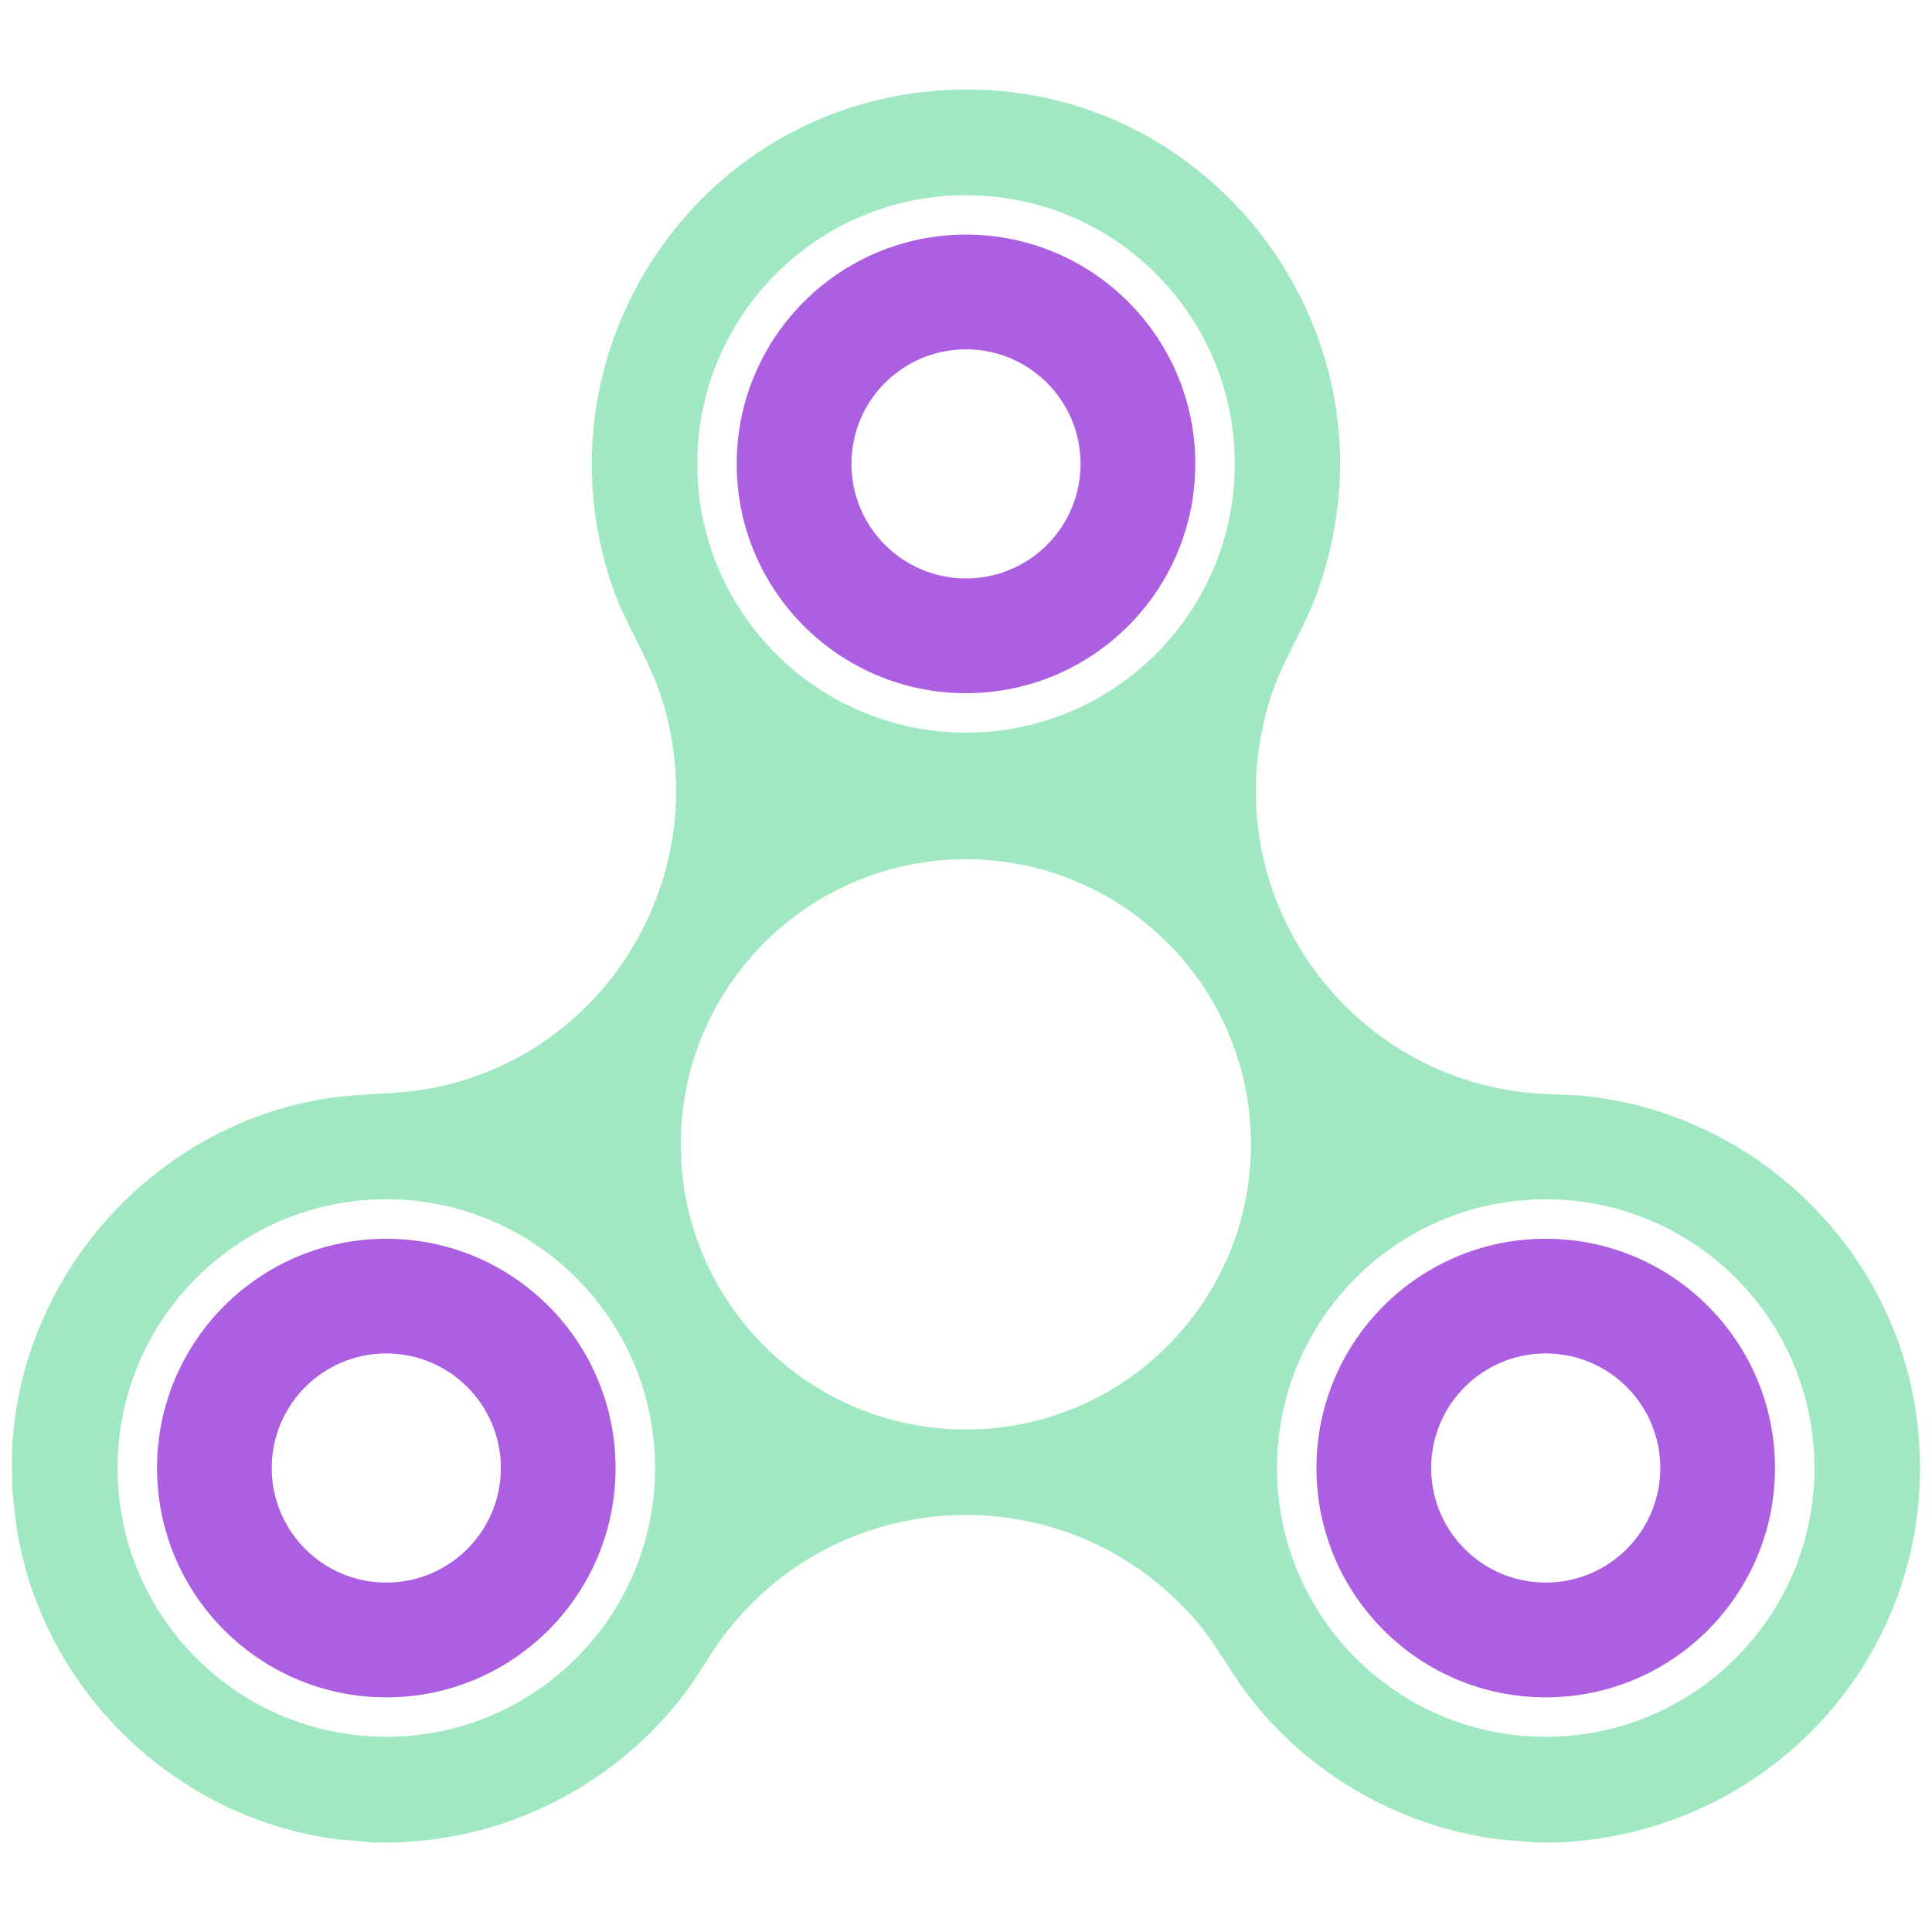
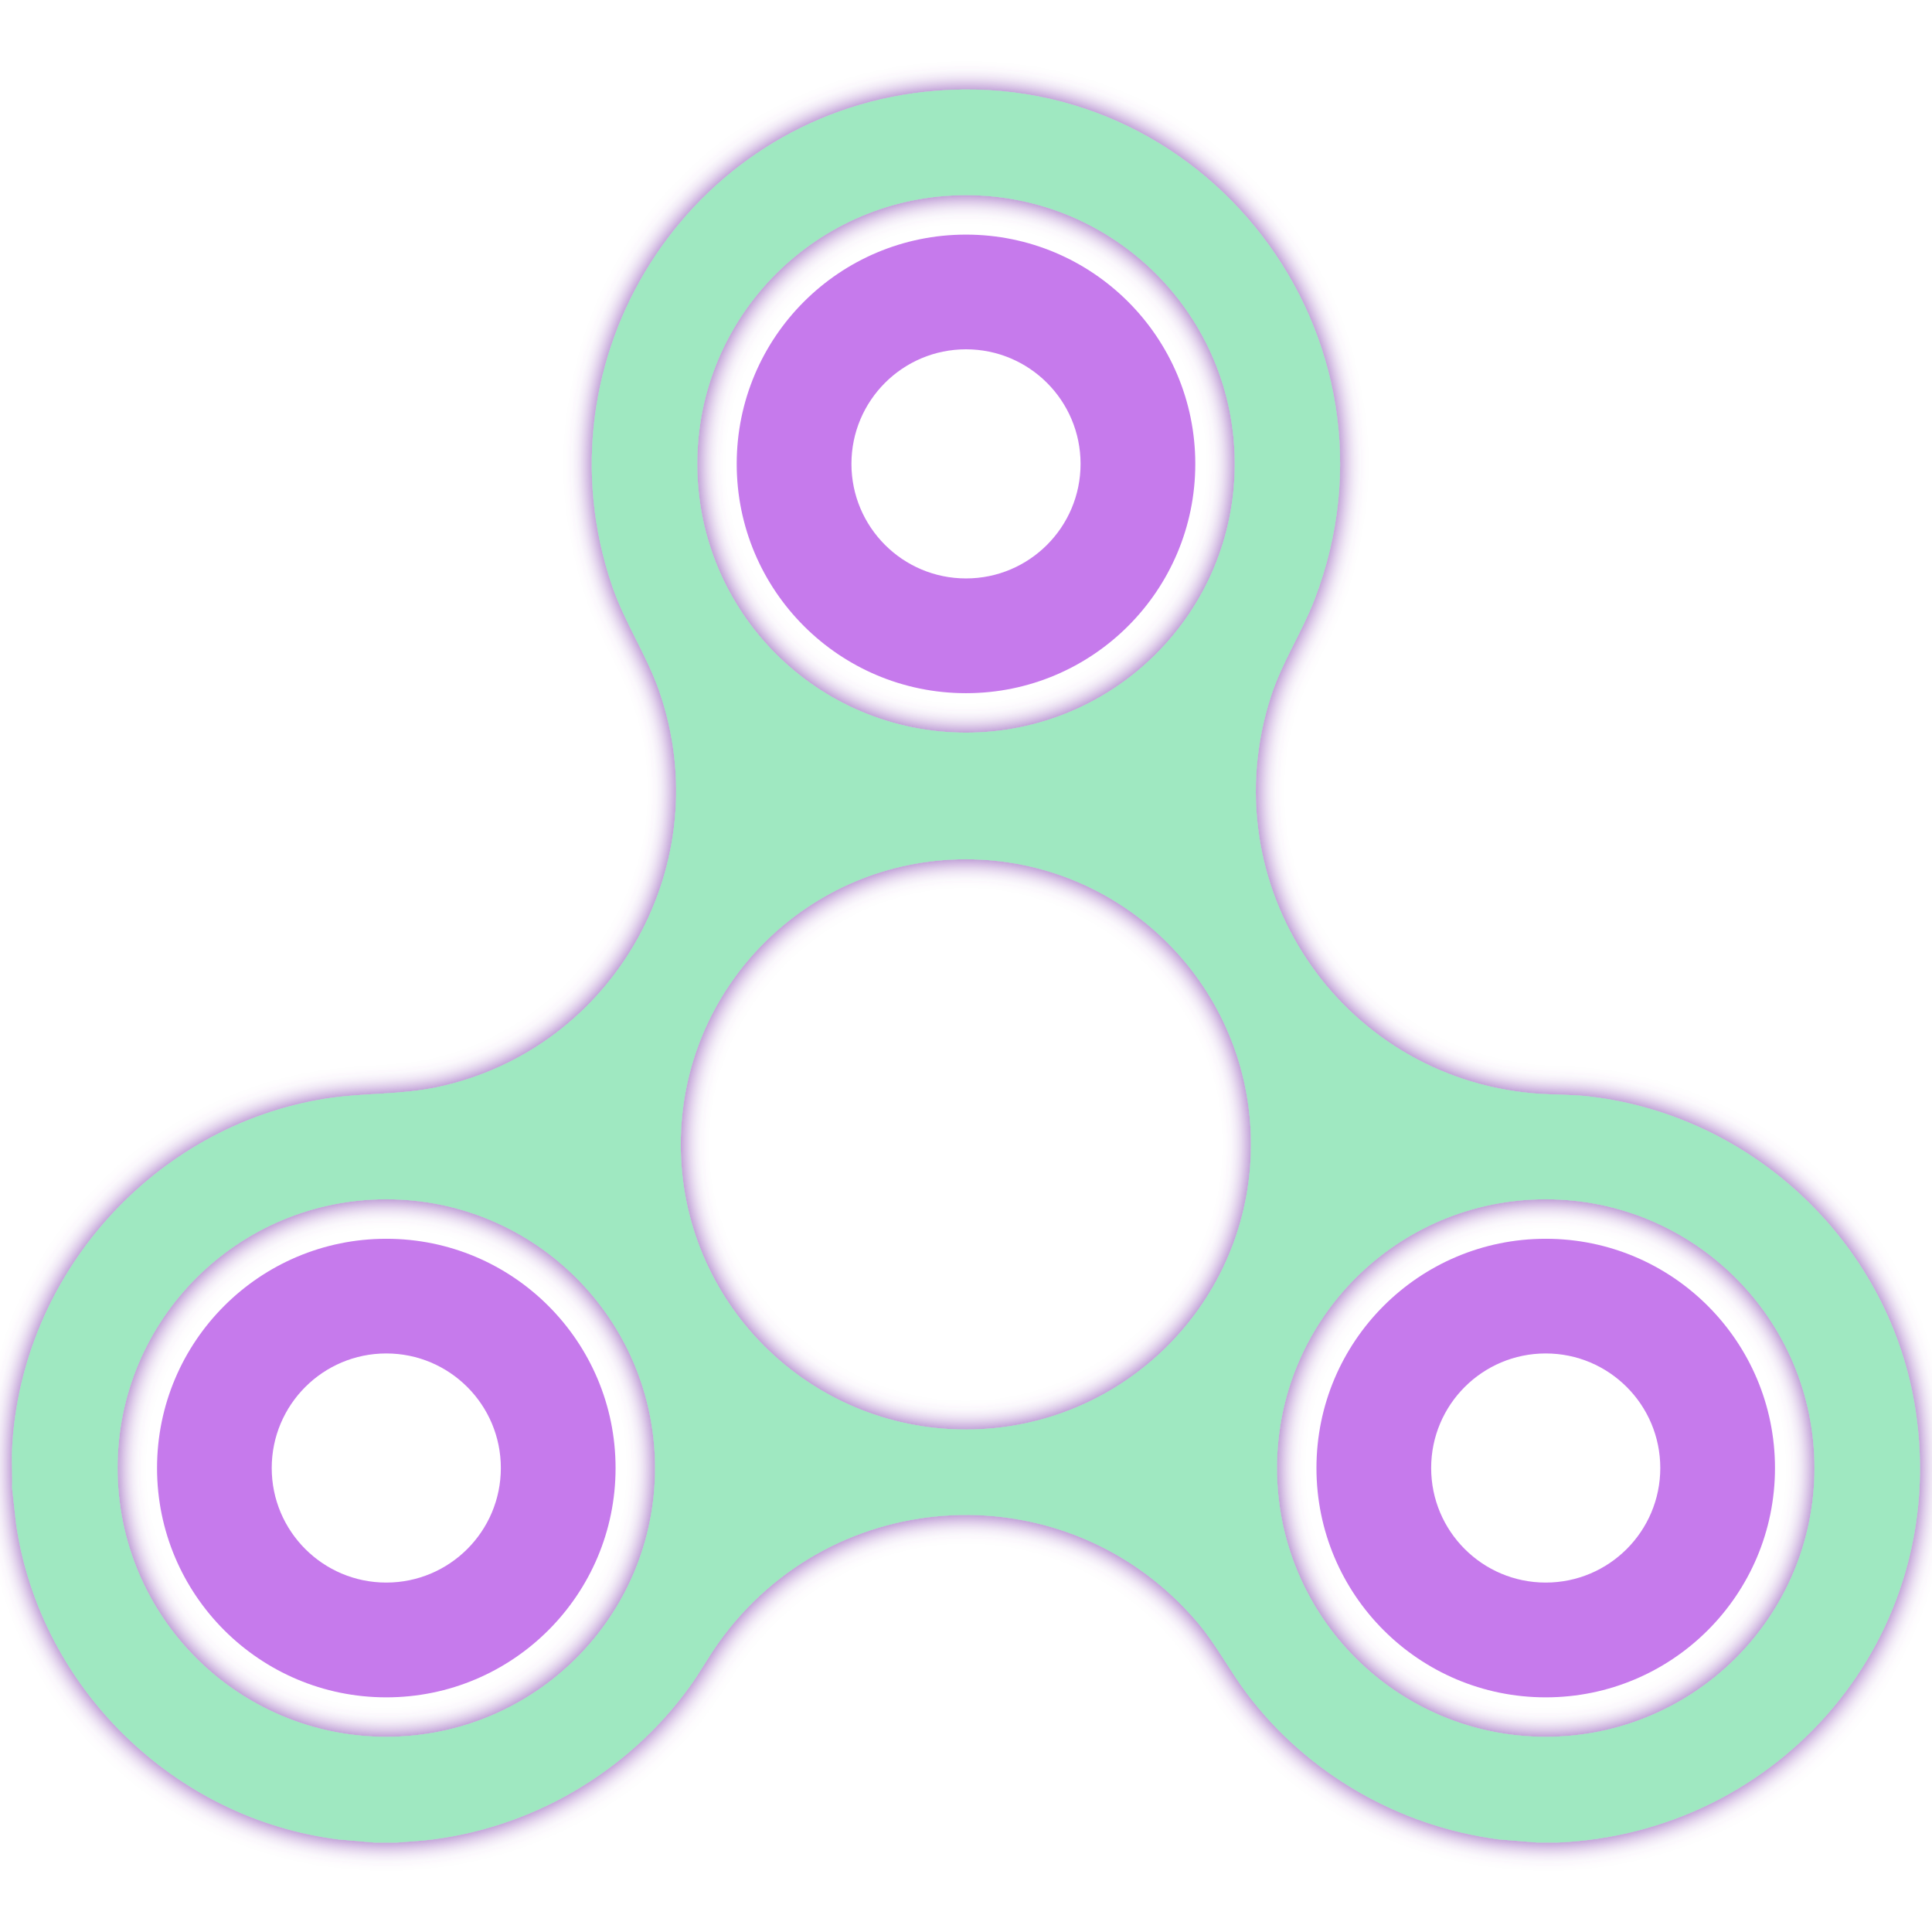
<svg xmlns="http://www.w3.org/2000/svg" id="Layer_1" version="1.1" viewBox="0 0 810 810">
  <defs>
    <style>
      .st0 {
-         fill: #ac5fe0;
+         fill: #c67aec;
      }

      .st1 {
        fill: #9fe8c1;
+         filter: url(#drop-shadow-1);
      }
    </style>
+     <filter id="drop-shadow-1" x="-11" y="22" width="831" height="766" filterUnits="userSpaceOnUse">
+       <feOffset dx="0" dy="0" />
+       <feGaussianBlur result="blur" stdDeviation="5" />
+       <feFlood flood-color="#894cb3" flood-opacity="1" />
+       <feComposite in2="blur" operator="in" />
+       <feComposite in="SourceGraphic" />
+     </filter>
  </defs>
  <g id="Layer_11" focusable="false">
    <g>
      <path class="st1" d="M652.46,772.49h-7.92l-15.99-1.3c-41.87-5.37-80.52-27.58-105.83-61.22-7.34-9.75-12.91-20.65-20.86-29.97-54.03-63.35-152.55-58.86-200.69,8.87-4.24,5.96-7.77,12.41-12.07,18.35-26.17,36.18-67.15,59.94-111.78,64.44l-11.04.84h-9.16l-15.15-1.3c-68.73-8.58-124.97-63.32-135.17-131.87l-1.74-15.55c.2-5.39-.27-10.86,0-16.25,3.62-73.01,59.31-135.47,131.55-146.94,15.7-2.49,31.15-1.49,46.82-4.83,74.34-15.86,118.14-94.18,92.83-166.31-5.33-15.19-14.32-28.3-19.6-43.73-32.59-95.26,31.42-196.33,131.07-207.22,116.99-12.79,205.75,102.85,163.36,212.94-5.36,13.92-13.6,26.21-18.23,40.51-25.45,78.48,28.48,159.44,110.2,166.44,7.75.66,15.52.4,23.27,1.31,69.46,8.1,126.46,62.6,136.83,131.87,14.13,94.38-56.37,177.12-150.73,180.95l.03-.03h0ZM517.67,194.49c0-62.23-50.44-112.67-112.67-112.67s-112.67,50.45-112.67,112.67,50.44,112.67,112.67,112.67,112.67-50.45,112.67-112.67ZM524.47,479.79c0-66.02-53.52-119.54-119.53-119.54s-119.53,53.52-119.53,119.54,53.52,119.54,119.53,119.54,119.53-53.52,119.53-119.54ZM274.63,615.48c0-62.23-50.44-112.68-112.67-112.68s-112.67,50.45-112.67,112.68,50.44,112.68,112.67,112.68,112.67-50.45,112.67-112.68ZM760.72,615.48c0-62.23-50.44-112.68-112.67-112.68s-112.67,50.45-112.67,112.68,50.44,112.68,112.67,112.68,112.67-50.45,112.67-112.68Z" />
      <path class="st0" d="M744.17,615.49c0,53.09-43.03,96.13-96.12,96.13s-96.12-43.04-96.12-96.13,43.03-96.13,96.12-96.13,96.12,43.04,96.12,96.13ZM696.08,615.47c0-26.53-21.5-48.03-48.03-48.03s-48.03,21.5-48.03,48.03,21.5,48.03,48.03,48.03,48.03-21.5,48.03-48.03h0Z" />
      <path class="st0" d="M258.08,615.49c0,53.09-43.04,96.13-96.12,96.13s-96.12-43.04-96.12-96.13,43.04-96.13,96.12-96.13,96.12,43.04,96.12,96.13ZM209.98,615.47c0-26.53-21.5-48.03-48.03-48.03s-48.03,21.5-48.03,48.03,21.5,48.03,48.03,48.03,48.03-21.5,48.03-48.03Z" />
      <path class="st0" d="M501.13,194.49c0,53.09-43.04,96.13-96.13,96.13s-96.13-43.04-96.13-96.13,43.04-96.13,96.13-96.13,96.13,43.04,96.13,96.13h0ZM453.03,194.48c0-26.53-21.5-48.03-48.03-48.03s-48.03,21.5-48.03,48.03,21.5,48.03,48.03,48.03,48.03-21.5,48.03-48.03Z" />
    </g>
  </g>
</svg>
